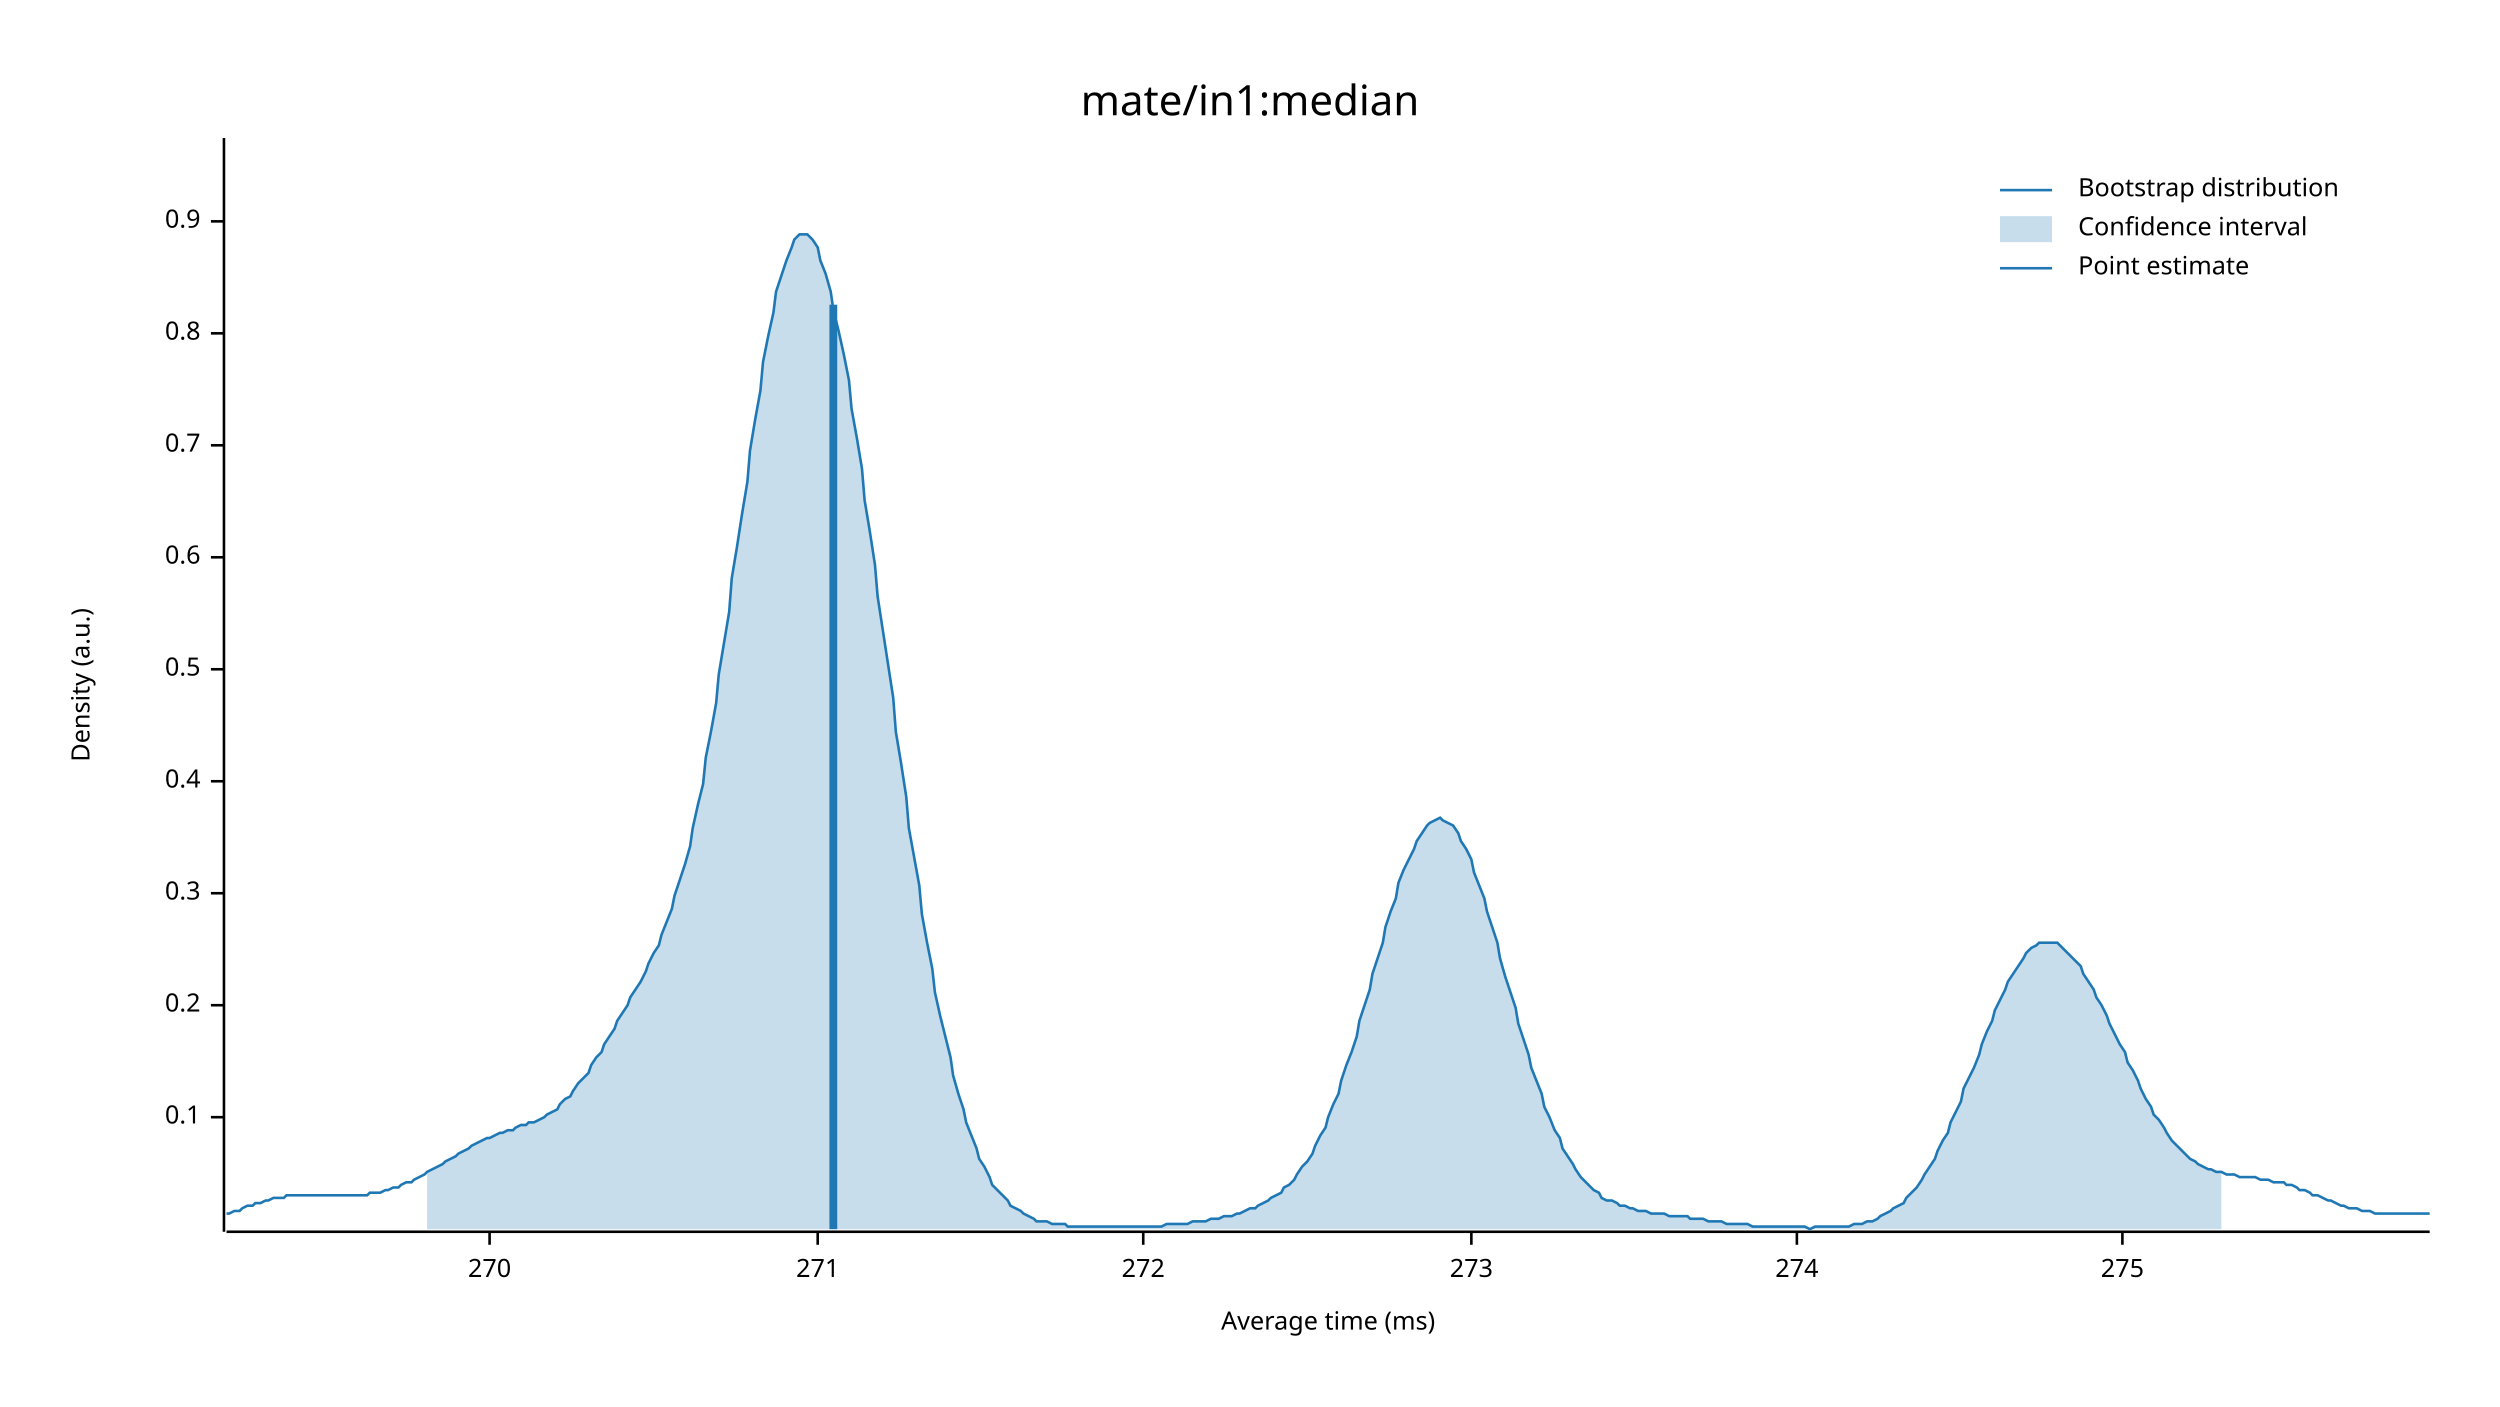
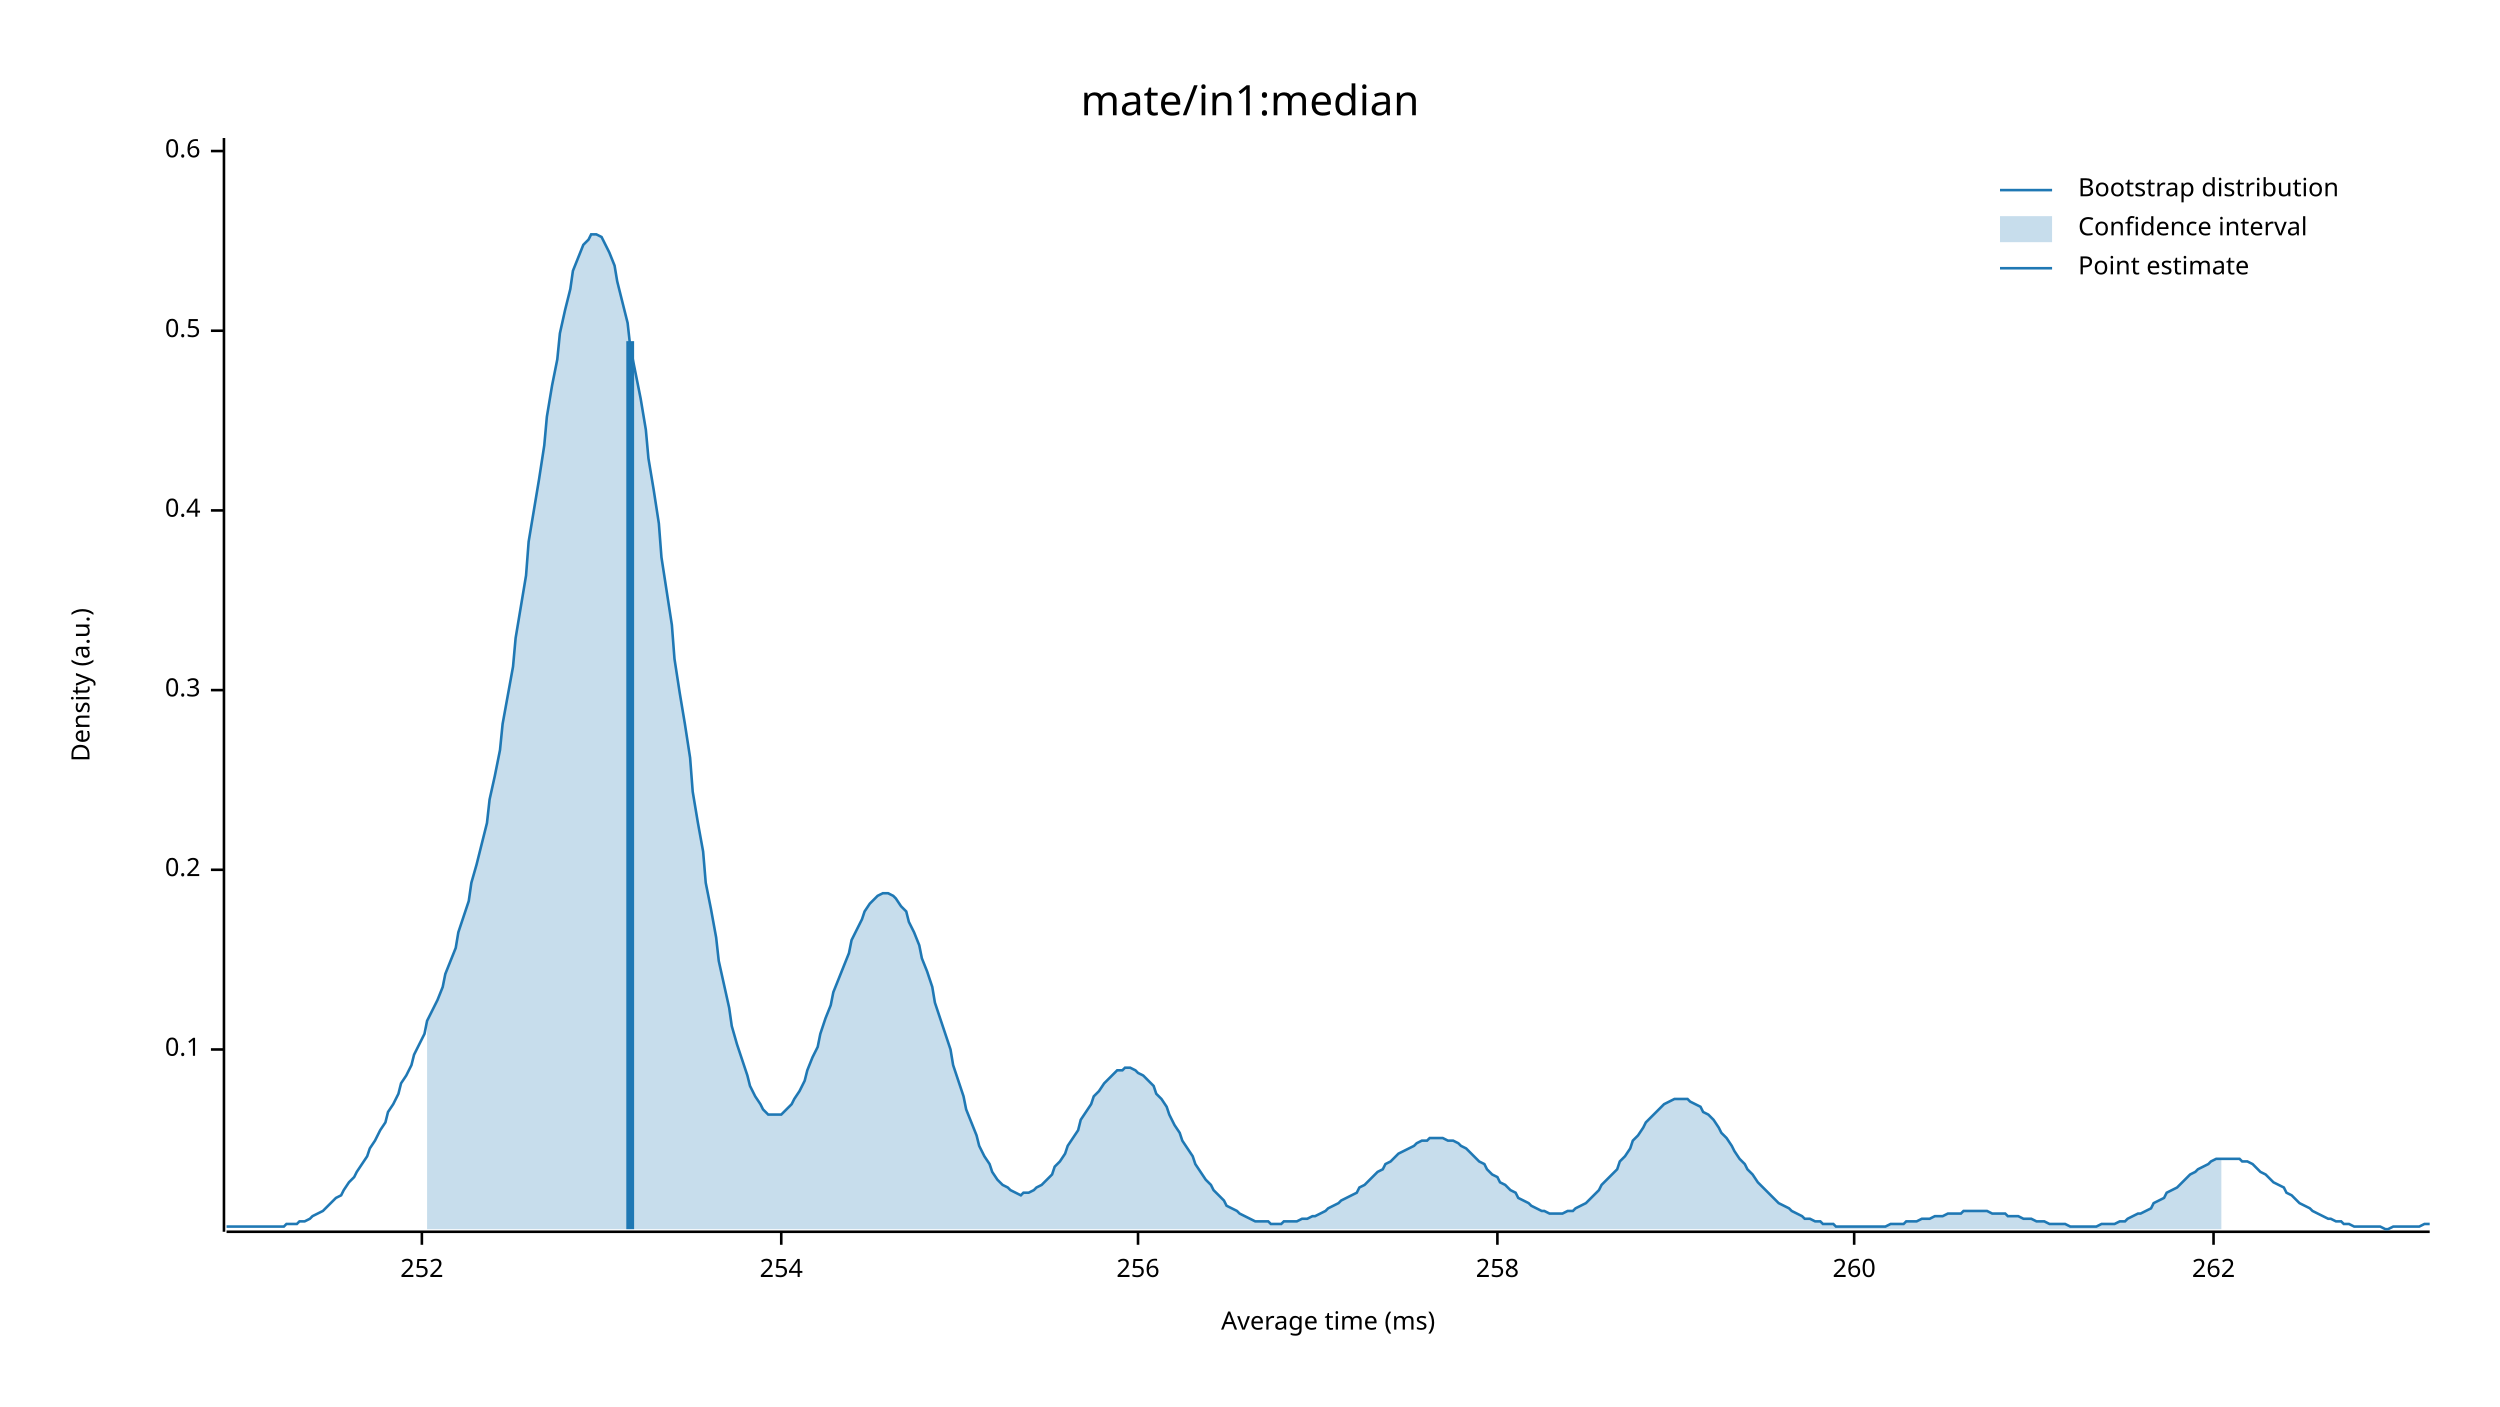
<svg xmlns="http://www.w3.org/2000/svg" width="960" height="540" viewBox="0 0 960 540">
  <text x="480" y="32" dy="0.76em" text-anchor="middle" font-family="sans-serif" font-size="16.129" opacity="1" fill="#000000">
mate/in1:median
</text>
  <text x="27" y="263" dy="0.76em" text-anchor="middle" font-family="sans-serif" font-size="9.677" opacity="1" fill="#000000" transform="rotate(270, 27, 263)">
Density (a.u.)
</text>
  <text x="510" y="513" dy="-0.5ex" text-anchor="middle" font-family="sans-serif" font-size="9.677" opacity="1" fill="#000000">
Average time (ms)
</text>
  <polyline fill="none" opacity="1" stroke="#000000" stroke-width="1" points="86,53 86,473 " />
-   <text x="77" y="429" dy="0.5ex" text-anchor="end" font-family="sans-serif" font-size="9.677" opacity="1" fill="#000000">
+   <text x="77" y="403" dy="0.5ex" text-anchor="end" font-family="sans-serif" font-size="9.677" opacity="1" fill="#000000">
0.1
</text>
-   <polyline fill="none" opacity="1" stroke="#000000" stroke-width="1" points="81,429 86,429 " />
-   <text x="77" y="386" dy="0.5ex" text-anchor="end" font-family="sans-serif" font-size="9.677" opacity="1" fill="#000000">
+   <polyline fill="none" opacity="1" stroke="#000000" stroke-width="1" points="81,403 86,403 " />
+   <text x="77" y="334" dy="0.5ex" text-anchor="end" font-family="sans-serif" font-size="9.677" opacity="1" fill="#000000">
0.2
</text>
-   <polyline fill="none" opacity="1" stroke="#000000" stroke-width="1" points="81,386 86,386 " />
-   <text x="77" y="343" dy="0.5ex" text-anchor="end" font-family="sans-serif" font-size="9.677" opacity="1" fill="#000000">
+   <polyline fill="none" opacity="1" stroke="#000000" stroke-width="1" points="81,334 86,334 " />
+   <text x="77" y="265" dy="0.5ex" text-anchor="end" font-family="sans-serif" font-size="9.677" opacity="1" fill="#000000">
0.3
</text>
-   <polyline fill="none" opacity="1" stroke="#000000" stroke-width="1" points="81,343 86,343 " />
-   <text x="77" y="300" dy="0.5ex" text-anchor="end" font-family="sans-serif" font-size="9.677" opacity="1" fill="#000000">
+   <polyline fill="none" opacity="1" stroke="#000000" stroke-width="1" points="81,265 86,265 " />
+   <text x="77" y="196" dy="0.5ex" text-anchor="end" font-family="sans-serif" font-size="9.677" opacity="1" fill="#000000">
0.4
</text>
-   <polyline fill="none" opacity="1" stroke="#000000" stroke-width="1" points="81,300 86,300 " />
-   <text x="77" y="257" dy="0.5ex" text-anchor="end" font-family="sans-serif" font-size="9.677" opacity="1" fill="#000000">
+   <polyline fill="none" opacity="1" stroke="#000000" stroke-width="1" points="81,196 86,196 " />
+   <text x="77" y="127" dy="0.5ex" text-anchor="end" font-family="sans-serif" font-size="9.677" opacity="1" fill="#000000">
0.5
</text>
-   <polyline fill="none" opacity="1" stroke="#000000" stroke-width="1" points="81,257 86,257 " />
-   <text x="77" y="214" dy="0.5ex" text-anchor="end" font-family="sans-serif" font-size="9.677" opacity="1" fill="#000000">
+   <polyline fill="none" opacity="1" stroke="#000000" stroke-width="1" points="81,127 86,127 " />
+   <text x="77" y="58" dy="0.5ex" text-anchor="end" font-family="sans-serif" font-size="9.677" opacity="1" fill="#000000">
0.6
</text>
-   <polyline fill="none" opacity="1" stroke="#000000" stroke-width="1" points="81,214 86,214 " />
-   <text x="77" y="171" dy="0.5ex" text-anchor="end" font-family="sans-serif" font-size="9.677" opacity="1" fill="#000000">
- 0.7
+   <polyline fill="none" opacity="1" stroke="#000000" stroke-width="1" points="81,58 86,58 " />
+   <polyline fill="none" opacity="1" stroke="#000000" stroke-width="1" points="87,473 933,473 " />
+   <text x="162" y="483" dy="0.76em" text-anchor="middle" font-family="sans-serif" font-size="9.677" opacity="1" fill="#000000">
+ 252
</text>
-   <polyline fill="none" opacity="1" stroke="#000000" stroke-width="1" points="81,171 86,171 " />
-   <text x="77" y="128" dy="0.5ex" text-anchor="end" font-family="sans-serif" font-size="9.677" opacity="1" fill="#000000">
- 0.8
+   <polyline fill="none" opacity="1" stroke="#000000" stroke-width="1" points="162,473 162,478 " />
+   <text x="300" y="483" dy="0.76em" text-anchor="middle" font-family="sans-serif" font-size="9.677" opacity="1" fill="#000000">
+ 254
</text>
-   <polyline fill="none" opacity="1" stroke="#000000" stroke-width="1" points="81,128 86,128 " />
-   <text x="77" y="85" dy="0.5ex" text-anchor="end" font-family="sans-serif" font-size="9.677" opacity="1" fill="#000000">
- 0.9
+   <polyline fill="none" opacity="1" stroke="#000000" stroke-width="1" points="300,473 300,478 " />
+   <text x="437" y="483" dy="0.76em" text-anchor="middle" font-family="sans-serif" font-size="9.677" opacity="1" fill="#000000">
+ 256
</text>
-   <polyline fill="none" opacity="1" stroke="#000000" stroke-width="1" points="81,85 86,85 " />
-   <polyline fill="none" opacity="1" stroke="#000000" stroke-width="1" points="87,473 933,473 " />
-   <text x="188" y="483" dy="0.76em" text-anchor="middle" font-family="sans-serif" font-size="9.677" opacity="1" fill="#000000">
- 270
+   <polyline fill="none" opacity="1" stroke="#000000" stroke-width="1" points="437,473 437,478 " />
+   <text x="575" y="483" dy="0.76em" text-anchor="middle" font-family="sans-serif" font-size="9.677" opacity="1" fill="#000000">
+ 258
</text>
-   <polyline fill="none" opacity="1" stroke="#000000" stroke-width="1" points="188,473 188,478 " />
-   <text x="314" y="483" dy="0.76em" text-anchor="middle" font-family="sans-serif" font-size="9.677" opacity="1" fill="#000000">
- 271
+   <polyline fill="none" opacity="1" stroke="#000000" stroke-width="1" points="575,473 575,478 " />
+   <text x="712" y="483" dy="0.76em" text-anchor="middle" font-family="sans-serif" font-size="9.677" opacity="1" fill="#000000">
+ 260
</text>
-   <polyline fill="none" opacity="1" stroke="#000000" stroke-width="1" points="314,473 314,478 " />
-   <text x="439" y="483" dy="0.76em" text-anchor="middle" font-family="sans-serif" font-size="9.677" opacity="1" fill="#000000">
- 272
+   <polyline fill="none" opacity="1" stroke="#000000" stroke-width="1" points="712,473 712,478 " />
+   <text x="850" y="483" dy="0.76em" text-anchor="middle" font-family="sans-serif" font-size="9.677" opacity="1" fill="#000000">
+ 262
</text>
-   <polyline fill="none" opacity="1" stroke="#000000" stroke-width="1" points="439,473 439,478 " />
-   <text x="565" y="483" dy="0.76em" text-anchor="middle" font-family="sans-serif" font-size="9.677" opacity="1" fill="#000000">
- 273
- </text>
-   <polyline fill="none" opacity="1" stroke="#000000" stroke-width="1" points="565,473 565,478 " />
-   <text x="690" y="483" dy="0.76em" text-anchor="middle" font-family="sans-serif" font-size="9.677" opacity="1" fill="#000000">
- 274
- </text>
-   <polyline fill="none" opacity="1" stroke="#000000" stroke-width="1" points="690,473 690,478 " />
-   <text x="815" y="483" dy="0.76em" text-anchor="middle" font-family="sans-serif" font-size="9.677" opacity="1" fill="#000000">
- 275
- </text>
-   <polyline fill="none" opacity="1" stroke="#000000" stroke-width="1" points="815,473 815,478 " />
-   <polyline fill="none" opacity="1" stroke="#1F78B4" stroke-width="1" points="87,466 88,466 90,465 92,465 93,464 95,463 97,463 98,462 100,462 102,461 103,461 105,460 107,460 109,460 110,459 112,459 114,459 115,459 117,459 119,459 120,459 122,459 124,459 125,459 127,459 129,459 131,459 132,459 134,459 136,459 137,459 139,459 141,459 142,458 144,458 146,458 148,457 149,457 151,456 153,456 154,455 156,454 158,454 159,453 161,452 163,451 164,450 166,449 168,448 170,447 171,446 173,445 175,444 176,443 178,442 180,441 181,440 183,439 185,438 187,437 188,437 190,436 192,435 193,435 195,434 197,434 198,433 200,432 202,432 203,431 205,431 207,430 209,429 210,428 212,427 214,426 215,424 217,422 219,421 220,419 222,416 224,414 226,412 227,409 229,406 231,404 232,401 234,398 236,395 237,392 239,389 241,386 242,383 244,380 246,377 248,373 249,370 251,366 253,363 254,359 256,354 258,349 259,344 261,338 263,332 265,325 266,318 268,309 270,301 271,291 273,281 275,270 276,259 278,247 280,235 281,222 283,210 285,197 287,185 288,173 290,161 292,150 293,139 295,129 297,120 298,112 300,106 302,100 304,95 305,92 307,90 309,90 310,90 312,92 314,95 315,100 317,105 319,112 320,119 322,127 324,136 326,146 327,157 329,168 331,180 332,192 334,204 336,217 337,229 339,242 341,255 343,268 344,281 346,293 348,306 349,318 351,329 353,340 354,351 356,362 358,372 359,381 361,390 363,398 365,406 366,413 368,420 370,426 371,431 373,436 375,441 376,445 378,448 380,452 381,455 383,457 385,459 387,461 388,463 390,464 392,465 393,466 395,467 397,468 398,469 400,469 402,469 404,470 405,470 407,470 409,470 410,471 412,471 414,471 415,471 417,471 419,471 420,471 422,471 424,471 426,471 427,471 429,471 431,471 432,471 434,471 436,471 437,471 439,471 441,471 443,471 444,471 446,471 448,470 449,470 451,470 453,470 454,470 456,470 458,469 459,469 461,469 463,469 465,468 466,468 468,468 470,467 471,467 473,467 475,466 476,466 478,465 480,464 482,464 483,463 485,462 487,461 488,460 490,459 492,458 493,456 495,455 497,453 498,451 500,448 502,446 504,443 505,440 507,436 509,433 510,429 512,424 514,420 515,415 517,409 519,404 521,398 522,392 524,386 526,380 527,374 529,368 531,362 532,356 534,350 536,345 537,339 539,334 541,330 543,326 544,323 546,320 548,317 549,316 551,315 553,314 554,315 556,316 558,317 560,320 561,323 563,326 565,330 566,335 568,340 570,345 571,350 573,356 575,362 576,368 578,375 580,381 582,387 583,393 585,399 587,405 588,410 590,415 592,420 593,425 595,429 597,434 599,437 600,441 602,444 604,447 605,449 607,452 609,454 610,455 612,457 614,458 615,460 617,461 619,461 621,462 622,463 624,463 626,464 627,464 629,465 631,465 632,465 634,466 636,466 638,466 639,466 641,467 643,467 644,467 646,467 648,467 649,468 651,468 653,468 654,468 656,469 658,469 660,469 661,469 663,470 665,470 666,470 668,470 670,470 671,470 673,471 675,471 676,471 678,471 680,471 682,471 683,471 685,471 687,471 688,471 690,471 692,471 693,471 695,472 697,471 699,471 700,471 702,471 704,471 705,471 707,471 709,471 710,471 712,470 714,470 715,470 717,469 719,469 721,468 722,467 724,466 726,465 727,464 729,463 731,462 732,460 734,458 736,456 738,453 739,451 741,448 743,445 744,442 746,438 748,435 749,431 751,427 753,423 754,418 756,414 758,410 760,405 761,401 763,396 765,392 766,388 768,384 770,380 771,377 773,374 775,371 777,368 778,366 780,364 782,363 783,362 785,362 787,362 788,362 790,362 792,364 793,365 795,367 797,369 799,371 800,374 802,377 804,380 805,383 807,386 809,390 810,393 812,397 814,401 816,404 817,408 819,411 821,415 822,418 824,422 826,425 827,428 829,430 831,433 832,435 834,438 836,440 838,442 839,443 841,445 843,446 844,447 846,448 848,449 849,449 851,450 853,450 855,451 856,451 858,451 860,452 861,452 863,452 865,452 866,452 868,453 870,453 871,453 873,454 875,454 877,454 878,455 880,455 882,456 883,457 885,457 887,458 888,459 890,459 892,460 894,461 895,461 897,462 899,463 900,463 902,464 904,464 905,464 907,465 909,465 910,465 912,466 914,466 916,466 917,466 919,466 921,466 922,466 924,466 926,466 927,466 929,466 931,466 933,466 " />
-   <polygon opacity="0.25" fill="#1F78B4" points="164,450 166,449 168,448 170,447 171,446 173,445 175,444 176,443 178,442 180,441 181,440 183,439 185,438 187,437 188,437 190,436 192,435 193,435 195,434 197,434 198,433 200,432 202,432 203,431 205,431 207,430 209,429 210,428 212,427 214,426 215,424 217,422 219,421 220,419 222,416 224,414 226,412 227,409 229,406 231,404 232,401 234,398 236,395 237,392 239,389 241,386 242,383 244,380 246,377 248,373 249,370 251,366 253,363 254,359 256,354 258,349 259,344 261,338 263,332 265,325 266,318 268,309 270,301 271,291 273,281 275,270 276,259 278,247 280,235 281,222 283,210 285,197 287,185 288,173 290,161 292,150 293,139 295,129 297,120 298,112 300,106 302,100 304,95 305,92 307,90 309,90 310,90 312,92 314,95 315,100 317,105 319,112 320,119 322,127 324,136 326,146 327,157 329,168 331,180 332,192 334,204 336,217 337,229 339,242 341,255 343,268 344,281 346,293 348,306 349,318 351,329 353,340 354,351 356,362 358,372 359,381 361,390 363,398 365,406 366,413 368,420 370,426 371,431 373,436 375,441 376,445 378,448 380,452 381,455 383,457 385,459 387,461 388,463 390,464 392,465 393,466 395,467 397,468 398,469 400,469 402,469 404,470 405,470 407,470 409,470 410,471 412,471 414,471 415,471 417,471 419,471 420,471 422,471 424,471 426,471 427,471 429,471 431,471 432,471 434,471 436,471 437,471 439,471 441,471 443,471 444,471 446,471 448,470 449,470 451,470 453,470 454,470 456,470 458,469 459,469 461,469 463,469 465,468 466,468 468,468 470,467 471,467 473,467 475,466 476,466 478,465 480,464 482,464 483,463 485,462 487,461 488,460 490,459 492,458 493,456 495,455 497,453 498,451 500,448 502,446 504,443 505,440 507,436 509,433 510,429 512,424 514,420 515,415 517,409 519,404 521,398 522,392 524,386 526,380 527,374 529,368 531,362 532,356 534,350 536,345 537,339 539,334 541,330 543,326 544,323 546,320 548,317 549,316 551,315 553,314 554,315 556,316 558,317 560,320 561,323 563,326 565,330 566,335 568,340 570,345 571,350 573,356 575,362 576,368 578,375 580,381 582,387 583,393 585,399 587,405 588,410 590,415 592,420 593,425 595,429 597,434 599,437 600,441 602,444 604,447 605,449 607,452 609,454 610,455 612,457 614,458 615,460 617,461 619,461 621,462 622,463 624,463 626,464 627,464 629,465 631,465 632,465 634,466 636,466 638,466 639,466 641,467 643,467 644,467 646,467 648,467 649,468 651,468 653,468 654,468 656,469 658,469 660,469 661,469 663,470 665,470 666,470 668,470 670,470 671,470 673,471 675,471 676,471 678,471 680,471 682,471 683,471 685,471 687,471 688,471 690,471 692,471 693,471 695,472 697,471 699,471 700,471 702,471 704,471 705,471 707,471 709,471 710,471 712,470 714,470 715,470 717,469 719,469 721,468 722,467 724,466 726,465 727,464 729,463 731,462 732,460 734,458 736,456 738,453 739,451 741,448 743,445 744,442 746,438 748,435 749,431 751,427 753,423 754,418 756,414 758,410 760,405 761,401 763,396 765,392 766,388 768,384 770,380 771,377 773,374 775,371 777,368 778,366 780,364 782,363 783,362 785,362 787,362 788,362 790,362 792,364 793,365 795,367 797,369 799,371 800,374 802,377 804,380 805,383 807,386 809,390 810,393 812,397 814,401 816,404 817,408 819,411 821,415 822,418 824,422 826,425 827,428 829,430 831,433 832,435 834,438 836,440 838,442 839,443 841,445 843,446 844,447 846,448 848,449 849,449 851,450 853,450 853,472 164,472 " />
-   <polyline fill="none" opacity="1" stroke="#1F78B4" stroke-width="3" points="320,472 320,117 " />
+   <polyline fill="none" opacity="1" stroke="#000000" stroke-width="1" points="850,473 850,478 " />
+   <polyline fill="none" opacity="1" stroke="#1F78B4" stroke-width="1" points="87,471 88,471 90,471 92,471 93,471 95,471 97,471 98,471 100,471 102,471 103,471 105,471 107,471 109,471 110,470 112,470 114,470 115,469 117,469 119,468 120,467 122,466 124,465 125,464 127,462 129,460 131,459 132,457 134,454 136,452 137,450 139,447 141,444 142,441 144,438 146,434 148,431 149,427 151,424 153,420 154,416 156,413 158,409 159,405 161,401 163,397 164,392 166,388 168,384 170,379 171,374 173,369 175,364 176,358 178,352 180,346 181,339 183,332 185,324 187,316 188,307 190,298 192,288 193,278 195,267 197,256 198,245 200,233 202,221 203,208 205,196 207,184 209,171 210,160 212,148 214,138 215,128 217,119 219,111 220,104 222,99 224,94 226,92 227,90 229,90 231,91 232,93 234,97 236,102 237,108 239,116 241,124 242,133 244,143 246,153 248,165 249,176 251,188 253,201 254,214 256,227 258,240 259,253 261,266 263,278 265,291 266,304 268,316 270,327 271,339 273,349 275,360 276,369 278,378 280,387 281,394 283,401 285,407 287,413 288,417 290,421 292,424 293,426 295,428 297,428 298,428 300,428 302,426 304,424 305,422 307,419 309,415 310,411 312,406 314,402 315,397 317,391 319,386 320,381 322,376 324,371 326,366 327,361 329,357 331,353 332,350 334,347 336,345 337,344 339,343 341,343 343,344 344,345 346,348 348,350 349,354 351,358 353,363 354,368 356,373 358,379 359,385 361,391 363,397 365,403 366,409 368,415 370,421 371,426 373,431 375,436 376,440 378,444 380,447 381,450 383,453 385,455 387,456 388,457 390,458 392,459 393,458 395,458 397,457 398,456 400,455 402,453 404,451 405,448 407,446 409,443 410,440 412,437 414,434 415,430 417,427 419,424 420,421 422,419 424,416 426,414 427,413 429,411 431,411 432,410 434,410 436,411 437,412 439,413 441,415 443,417 444,420 446,422 448,425 449,428 451,432 453,435 454,438 456,441 458,444 459,447 461,450 463,453 465,455 466,457 468,459 470,461 471,463 473,464 475,465 476,466 478,467 480,468 482,469 483,469 485,469 487,469 488,470 490,470 492,470 493,469 495,469 497,469 498,469 500,468 502,468 504,467 505,467 507,466 509,465 510,464 512,463 514,462 515,461 517,460 519,459 521,458 522,456 524,455 526,453 527,452 529,450 531,449 532,447 534,446 536,444 537,443 539,442 541,441 543,440 544,439 546,438 548,438 549,437 551,437 553,437 554,437 556,438 558,438 560,439 561,440 563,441 565,443 566,444 568,446 570,447 571,449 573,451 575,452 576,454 578,455 580,457 582,458 583,460 585,461 587,462 588,463 590,464 592,465 593,465 595,466 597,466 599,466 600,466 602,465 604,465 605,464 607,463 609,462 610,461 612,459 614,457 615,455 617,453 619,451 621,449 622,446 624,444 626,441 627,438 629,436 631,433 632,431 634,429 636,427 638,425 639,424 641,423 643,422 644,422 646,422 648,422 649,423 651,424 653,425 654,427 656,428 658,430 660,433 661,435 663,437 665,440 666,442 668,445 670,447 671,449 673,451 675,454 676,455 678,457 680,459 682,461 683,462 685,463 687,464 688,465 690,466 692,467 693,468 695,468 697,469 699,469 700,470 702,470 704,470 705,471 707,471 709,471 710,471 712,471 714,471 715,471 717,471 719,471 721,471 722,471 724,471 726,470 727,470 729,470 731,470 732,469 734,469 736,469 738,468 739,468 741,468 743,467 744,467 746,467 748,466 749,466 751,466 753,466 754,465 756,465 758,465 760,465 761,465 763,465 765,466 766,466 768,466 770,466 771,467 773,467 775,467 777,468 778,468 780,468 782,469 783,469 785,469 787,470 788,470 790,470 792,470 793,470 795,471 797,471 799,471 800,471 802,471 804,471 805,471 807,470 809,470 810,470 812,470 814,469 816,469 817,468 819,467 821,466 822,466 824,465 826,464 827,462 829,461 831,460 832,458 834,457 836,456 838,454 839,453 841,451 843,450 844,449 846,448 848,447 849,446 851,445 853,445 855,445 856,445 858,445 860,445 861,446 863,446 865,447 866,448 868,450 870,451 871,452 873,454 875,455 877,456 878,458 880,459 882,461 883,462 885,463 887,464 888,465 890,466 892,467 894,468 895,468 897,469 899,469 900,470 902,470 904,471 905,471 907,471 909,471 910,471 912,471 914,471 916,472 917,472 919,471 921,471 922,471 924,471 926,471 927,471 929,471 931,470 933,470 " />
+   <polygon opacity="0.25" fill="#1F78B4" points="164,392 166,388 168,384 170,379 171,374 173,369 175,364 176,358 178,352 180,346 181,339 183,332 185,324 187,316 188,307 190,298 192,288 193,278 195,267 197,256 198,245 200,233 202,221 203,208 205,196 207,184 209,171 210,160 212,148 214,138 215,128 217,119 219,111 220,104 222,99 224,94 226,92 227,90 229,90 231,91 232,93 234,97 236,102 237,108 239,116 241,124 242,133 244,143 246,153 248,165 249,176 251,188 253,201 254,214 256,227 258,240 259,253 261,266 263,278 265,291 266,304 268,316 270,327 271,339 273,349 275,360 276,369 278,378 280,387 281,394 283,401 285,407 287,413 288,417 290,421 292,424 293,426 295,428 297,428 298,428 300,428 302,426 304,424 305,422 307,419 309,415 310,411 312,406 314,402 315,397 317,391 319,386 320,381 322,376 324,371 326,366 327,361 329,357 331,353 332,350 334,347 336,345 337,344 339,343 341,343 343,344 344,345 346,348 348,350 349,354 351,358 353,363 354,368 356,373 358,379 359,385 361,391 363,397 365,403 366,409 368,415 370,421 371,426 373,431 375,436 376,440 378,444 380,447 381,450 383,453 385,455 387,456 388,457 390,458 392,459 393,458 395,458 397,457 398,456 400,455 402,453 404,451 405,448 407,446 409,443 410,440 412,437 414,434 415,430 417,427 419,424 420,421 422,419 424,416 426,414 427,413 429,411 431,411 432,410 434,410 436,411 437,412 439,413 441,415 443,417 444,420 446,422 448,425 449,428 451,432 453,435 454,438 456,441 458,444 459,447 461,450 463,453 465,455 466,457 468,459 470,461 471,463 473,464 475,465 476,466 478,467 480,468 482,469 483,469 485,469 487,469 488,470 490,470 492,470 493,469 495,469 497,469 498,469 500,468 502,468 504,467 505,467 507,466 509,465 510,464 512,463 514,462 515,461 517,460 519,459 521,458 522,456 524,455 526,453 527,452 529,450 531,449 532,447 534,446 536,444 537,443 539,442 541,441 543,440 544,439 546,438 548,438 549,437 551,437 553,437 554,437 556,438 558,438 560,439 561,440 563,441 565,443 566,444 568,446 570,447 571,449 573,451 575,452 576,454 578,455 580,457 582,458 583,460 585,461 587,462 588,463 590,464 592,465 593,465 595,466 597,466 599,466 600,466 602,465 604,465 605,464 607,463 609,462 610,461 612,459 614,457 615,455 617,453 619,451 621,449 622,446 624,444 626,441 627,438 629,436 631,433 632,431 634,429 636,427 638,425 639,424 641,423 643,422 644,422 646,422 648,422 649,423 651,424 653,425 654,427 656,428 658,430 660,433 661,435 663,437 665,440 666,442 668,445 670,447 671,449 673,451 675,454 676,455 678,457 680,459 682,461 683,462 685,463 687,464 688,465 690,466 692,467 693,468 695,468 697,469 699,469 700,470 702,470 704,470 705,471 707,471 709,471 710,471 712,471 714,471 715,471 717,471 719,471 721,471 722,471 724,471 726,470 727,470 729,470 731,470 732,469 734,469 736,469 738,468 739,468 741,468 743,467 744,467 746,467 748,466 749,466 751,466 753,466 754,465 756,465 758,465 760,465 761,465 763,465 765,466 766,466 768,466 770,466 771,467 773,467 775,467 777,468 778,468 780,468 782,469 783,469 785,469 787,470 788,470 790,470 792,470 793,470 795,471 797,471 799,471 800,471 802,471 804,471 805,471 807,470 809,470 810,470 812,470 814,469 816,469 817,468 819,467 821,466 822,466 824,465 826,464 827,462 829,461 831,460 832,458 834,457 836,456 838,454 839,453 841,451 843,450 844,449 846,448 848,447 849,446 851,445 853,445 853,472 164,472 " />
+   <polyline fill="none" opacity="1" stroke="#1F78B4" stroke-width="3" points="242,472 242,131 " />
  <text x="798" y="68" dy="0.76em" text-anchor="start" font-family="sans-serif" font-size="9.677" opacity="1" fill="#000000">
Bootstrap distribution
</text>
  <text x="798" y="83" dy="0.76em" text-anchor="start" font-family="sans-serif" font-size="9.677" opacity="1" fill="#000000">
Confidence interval
</text>
  <text x="798" y="98" dy="0.76em" text-anchor="start" font-family="sans-serif" font-size="9.677" opacity="1" fill="#000000">
Point estimate
</text>
  <polyline fill="none" opacity="1" stroke="#1F78B4" stroke-width="1" points="768,73 788,73 " />
  <rect x="768" y="83" width="20" height="10" opacity="0.25" fill="#1F78B4" stroke="none" />
  <polyline fill="none" opacity="1" stroke="#1F78B4" stroke-width="1" points="768,103 788,103 " />
</svg>
